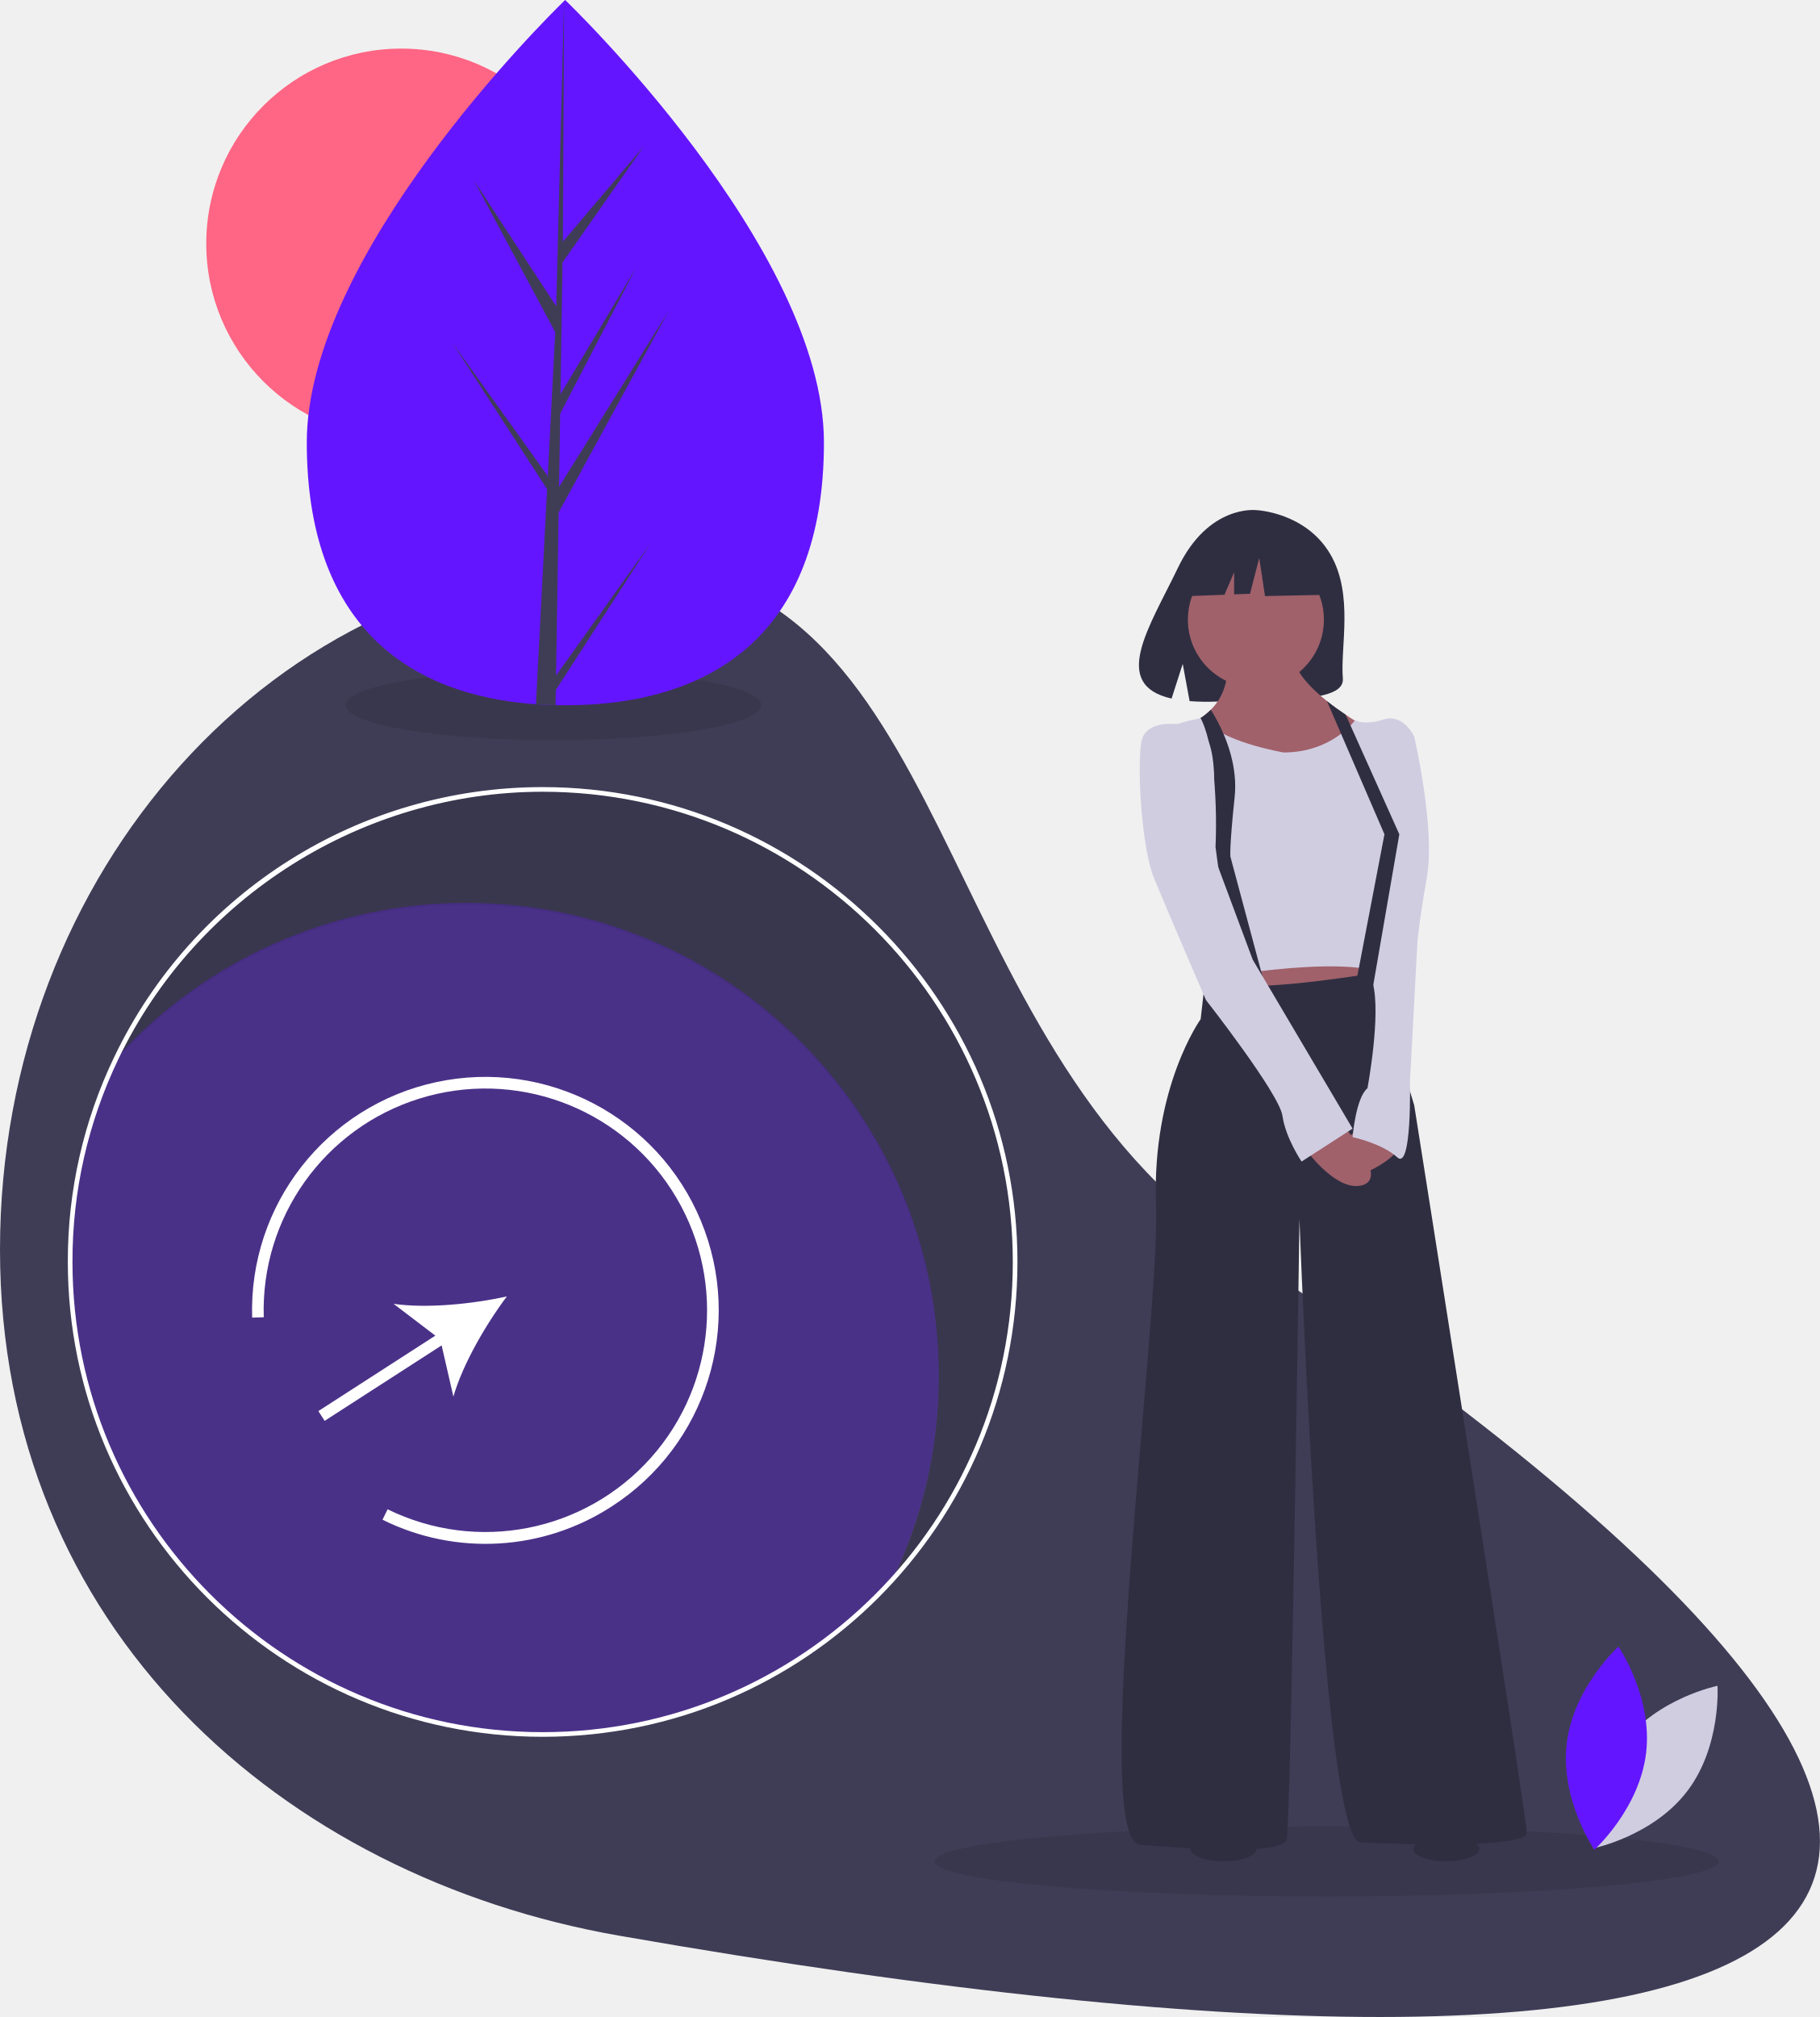
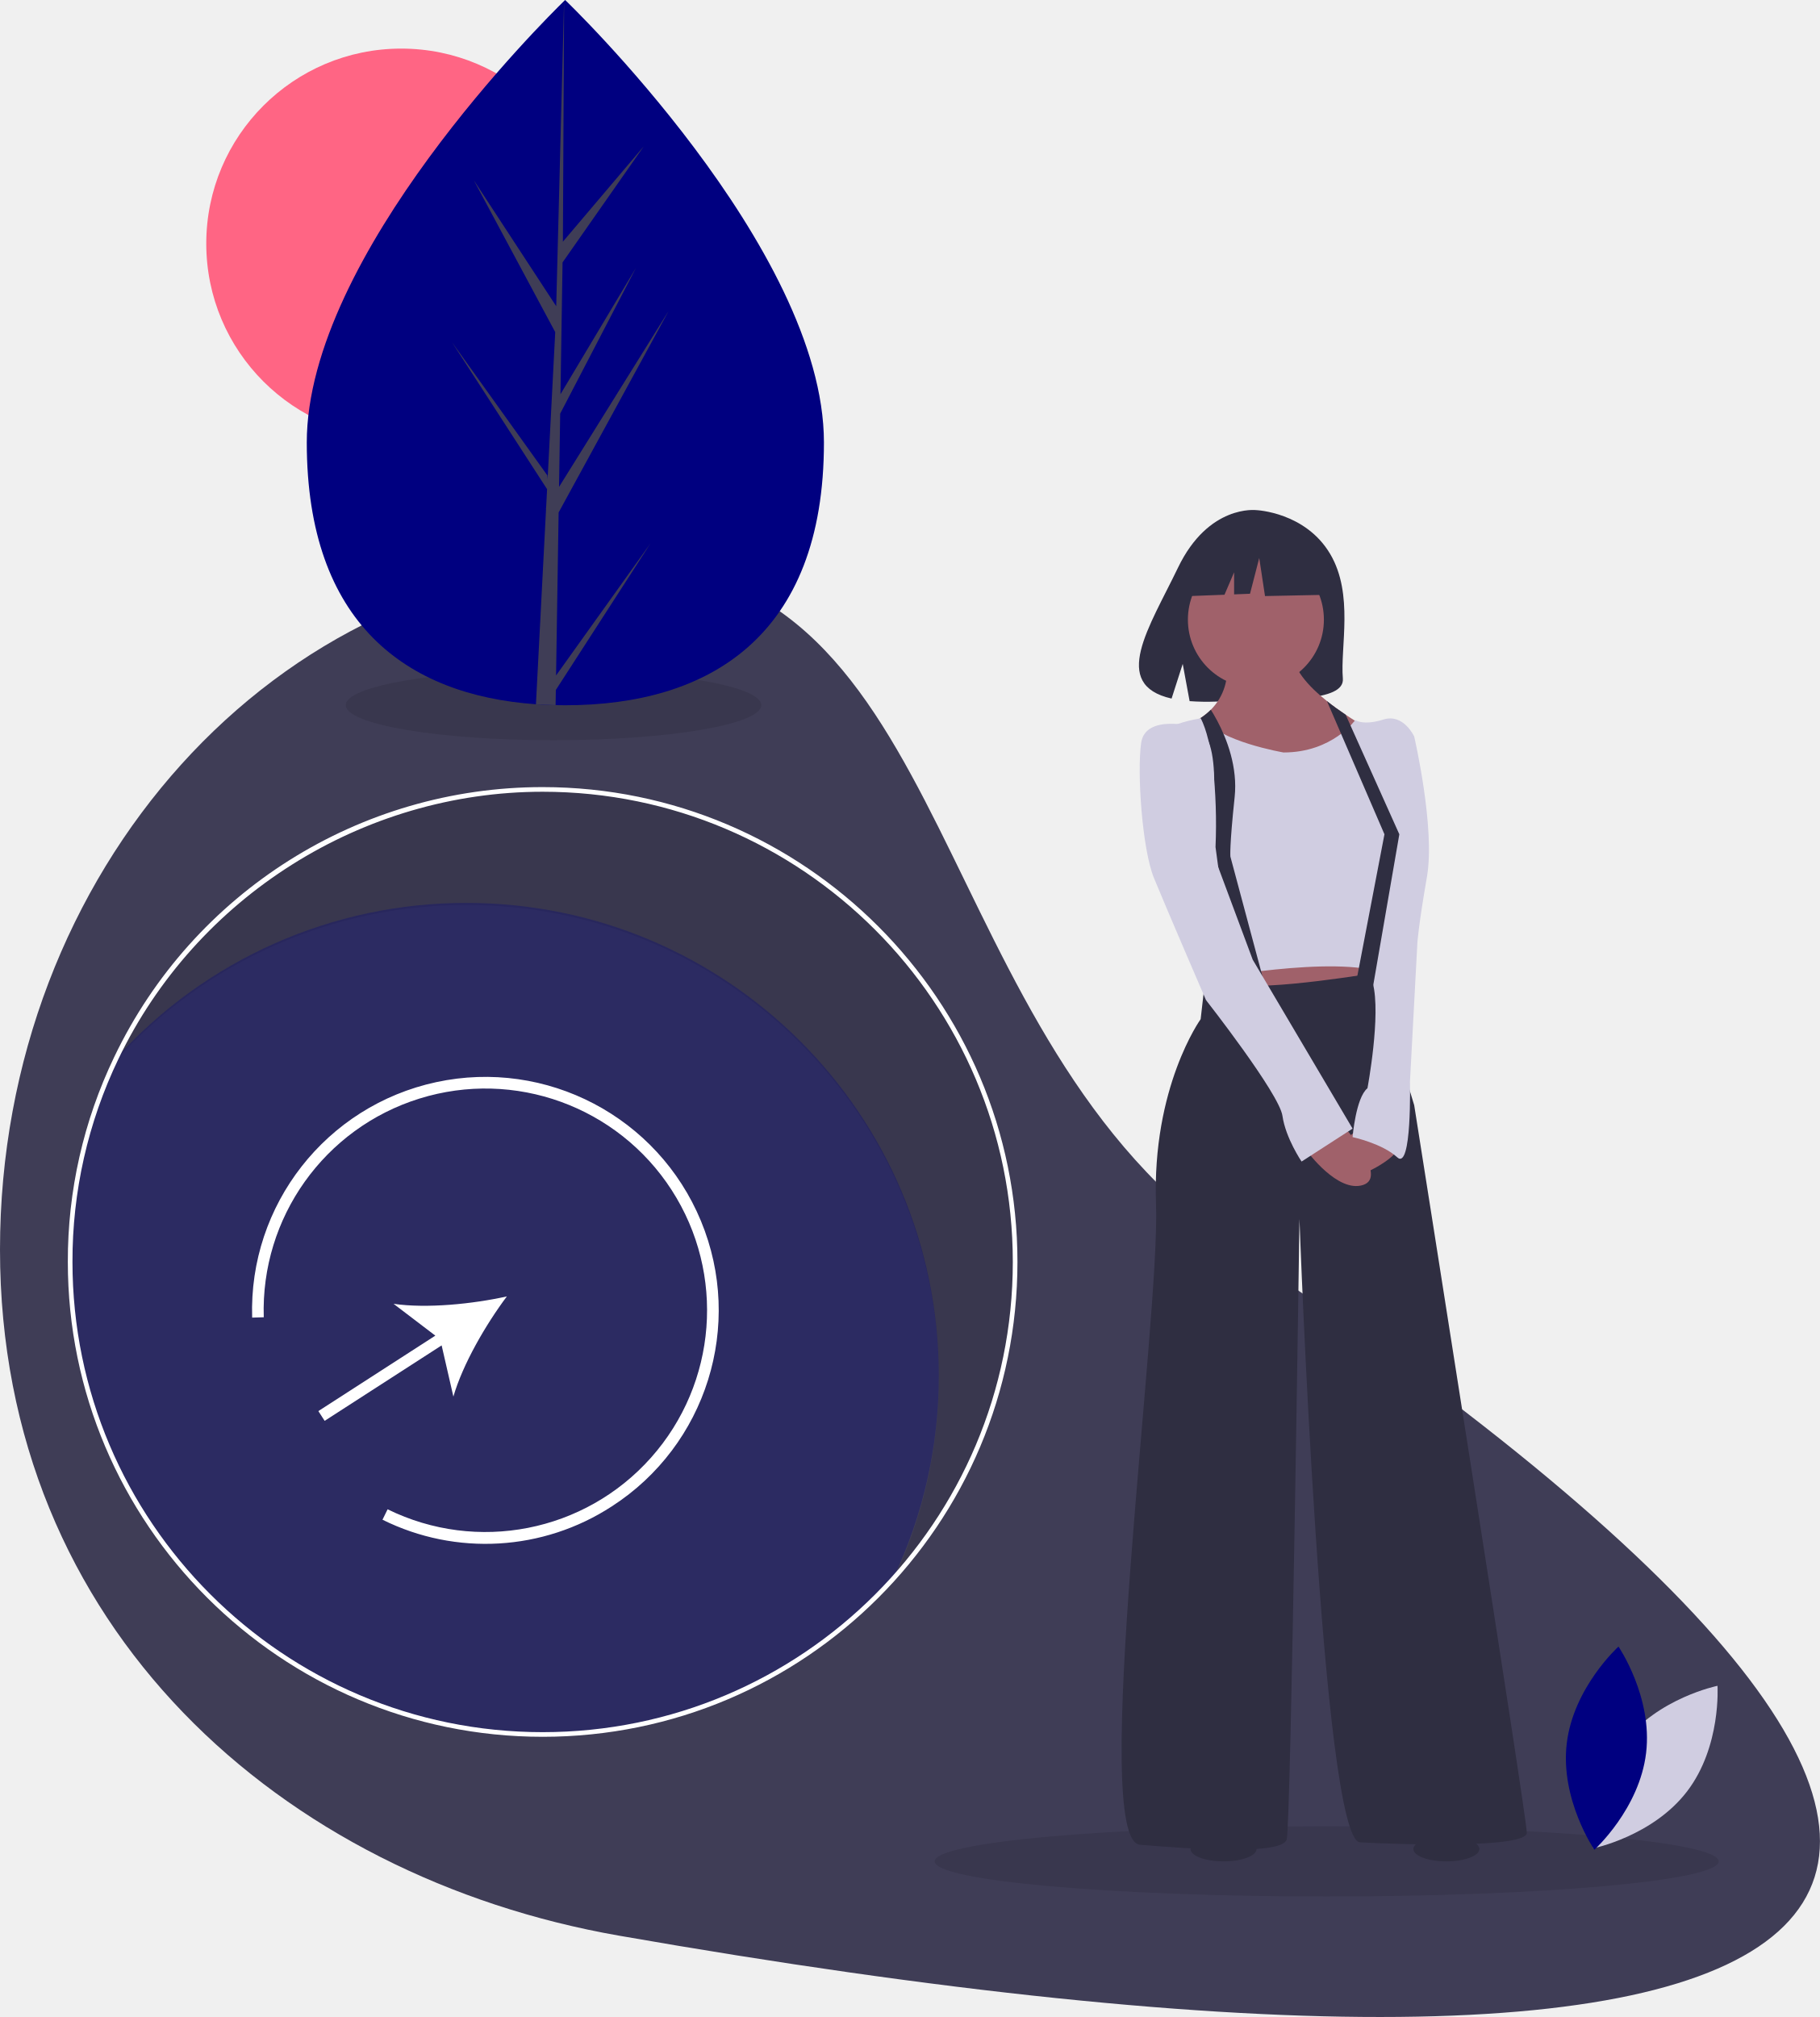
<svg xmlns="http://www.w3.org/2000/svg" id="b8ea24f2-0d0e-4134-9f6b-a081050070ad" data-name="Layer 1" width="783.928" height="868.734" viewBox="0 0 783.928 868.734">
  <path d="M741.277,553.829c427.439,285.996,288.519,392.565-266.62,295.504C329.606,823.973,208.036,717.032,208.036,553.829s119.37-295.504,266.62-295.504S605.636,463.073,741.277,553.829Z" transform="translate(-208.0361 -15.63315)" fill="#3f3d56" />
  <ellipse cx="571.456" cy="801.706" rx="168.859" ry="15.108" opacity="0.1" />
  <ellipse cx="238.428" cy="303.706" rx="89.5" ry="15.108" opacity="0.1" />
  <path d="M441.773,356.532A203.538,203.538,0,0,0,258.143,472.192,203.029,203.029,0,0,1,408.89,405.413c112.398,0,203.52,91.122,203.52,203.52a202.648,202.648,0,0,1-19.89,87.86,202.782,202.782,0,0,0,52.773-136.741C645.293,447.654,554.171,356.532,441.773,356.532Z" transform="translate(-208.0361 -15.63315)" opacity="0.1" />
-   <path d="M612.41,608.044a202.648,202.648,0,0,1-19.89,87.86,203.029,203.029,0,0,1-150.747,66.779c-112.398,0-203.52-91.122-203.52-203.52A202.648,202.648,0,0,1,258.143,471.303,203.029,203.029,0,0,1,408.89,404.524C521.288,404.524,612.41,495.646,612.41,608.044Z" transform="translate(-208.0361 -15.63315)" fill="#6415ff" opacity="0.3" />
+   <path d="M612.41,608.044a202.648,202.648,0,0,1-19.89,87.86,203.029,203.029,0,0,1-150.747,66.779c-112.398,0-203.52-91.122-203.52-203.52A202.648,202.648,0,0,1,258.143,471.303,203.029,203.029,0,0,1,408.89,404.524C521.288,404.524,612.41,495.646,612.41,608.044Z" transform="translate(-208.0361 -15.63315)" fill="#000080" opacity="0.3" />
  <path d="M441.773,763.683c-112.773,0-204.521-91.747-204.521-204.52a202.601,202.601,0,0,1,19.988-88.293A204.539,204.539,0,0,1,441.773,354.643c112.773,0,204.52,91.748,204.52,204.521a204.506,204.506,0,0,1-204.52,204.52Zm0-407.04c-77.489,0-149.215,45.176-182.729,115.093a200.605,200.605,0,0,0-19.792,87.428c0,111.67,90.85,202.52,202.521,202.52a202.506,202.506,0,0,0,202.52-202.52C644.293,447.494,553.443,356.643,441.773,356.643Z" transform="translate(-208.0361 -15.63315)" fill="#fff" />
  <path d="M907.392,766.268c-14.782,19.332-13.091,45.458-13.091,45.458s25.656-5.217,40.438-24.548,13.091-45.458,13.091-45.458S922.173,746.936,907.392,766.268Z" transform="translate(-208.0361 -15.63315)" fill="#d0cde1" />
-   <path d="M917.079,770.609c-2.868,24.166-22.286,41.727-22.286,41.727s-14.767-21.619-11.898-45.785,22.286-41.727,22.286-41.727S919.947,746.444,917.079,770.609Z" transform="translate(-208.0361 -15.63315)" fill="#6415ff" />
+   <path d="M917.079,770.609c-2.868,24.166-22.286,41.727-22.286,41.727s-14.767-21.619-11.898-45.785,22.286-41.727,22.286-41.727S919.947,746.444,917.079,770.609Z" transform="translate(-208.0361 -15.63315)" fill="#000080" />
  <circle cx="172.828" cy="104.911" r="83.979" fill="#ff6584" />
-   <path d="M562.937,206.166c.041,83.884-49.813,113.194-111.324,113.224q-2.143.001-4.266-.046-4.276-.09-8.463-.386c-55.517-3.904-98.667-34.672-98.705-112.684C340.141,125.541,443.274,23.608,451.009,16.071c.007,0,.007,0,.014-.007.294-.287.444-.431.444-.431S562.897,122.289,562.937,206.166Z" transform="translate(-208.0361 -15.63315)" fill="#6415ff" />
+   <path d="M562.937,206.166c.041,83.884-49.813,113.194-111.324,113.224q-2.143.001-4.266-.046-4.276-.09-8.463-.386c-55.517-3.904-98.667-34.672-98.705-112.684C340.141,125.541,443.274,23.608,451.009,16.071c.007,0,.007,0,.014-.007.294-.287.444-.431.444-.431S562.897,122.289,562.937,206.166Z" transform="translate(-208.0361 -15.63315)" fill="#000080" />
  <path d="M447.554,306.56l40.708-56.936-40.807,63.184-.106,6.535q-4.276-.09-8.463-.386l4.348-83.921-.034-.649.075-.123.413-7.93-40.971-63.302L443.807,220.395l.103,1.682,3.285-63.405L412.115,93.254l35.505,54.274,3.388-131.457.013-.437 0.0.431-.524,103.668L485.362,78.617,450.352,128.66l-.895,56.773,32.561-54.498-32.686,62.845-.497,31.569,47.254-75.861-47.434,86.874Z" transform="translate(-208.0361 -15.63315)" fill="#3f3d56" />
  <path d="M780.992,254.227c-10.675-18.037-31.794-18.877-31.794-18.877s-20.579-2.632-33.781,24.839c-12.305,25.605-29.287,50.326-2.734,56.32l4.796-14.928,2.97,16.039a103.895,103.895,0,0,0,11.361.194c28.436-.918,55.517.269,54.645-9.935C785.297,294.313,791.263,271.582,780.992,254.227Z" transform="translate(-208.0361 -15.63315)" fill="#2f2e41" />
  <polygon points="525.862 407.843 528.608 435.301 592.22 428.437 593.593 407.843 525.862 407.843" fill="#a0616a" />
  <path d="M727.034,438.578l-1.831,16.017s-21.052,29.289-19.221,79.63S677.151,808.353,699.118,810.184s61.324,4.576,63.155-2.288,5.492-267.263,5.492-267.263,9.61,267.588,26.086,268.503,71.85,2.746,71.85-4.119S817.189,491.665,817.189,491.665l-7.78-25.628-7.78-31.577s-48.51,8.238-61.782,5.034S727.034,438.578,727.034,438.578Z" transform="translate(-208.0361 -15.63315)" fill="#2f2e41" />
  <circle cx="540.964" cy="266.889" r="29.289" fill="#a0616a" />
  <path d="M800.257,331.032l-5.56,8.091-3.56,5.176-5.981,8.7-29.747,2.288s-7.226-2.334-15.564-5.743c-3.08-1.263-6.315-2.673-9.391-4.169-11.931-5.794-21.505-12.864-10.741-17.546a35.734,35.734,0,0,0,5.487-2.947,27.877,27.877,0,0,0,4.398-3.56,23.989,23.989,0,0,0,6.59-21.409l28.831-4.119c-.838,7.313,6.434,15.29,14.585,21.802,2.677,2.146,5.455,4.128,8.068,5.876C794.522,328.057,800.257,331.032,800.257,331.032Z" transform="translate(-208.0361 -15.63315)" fill="#a0616a" />
  <path d="M760.899,339.727s-28.145-4.805-34.552-14.873c0,0-27.687,3.432-25.399,18.077s25.17,94.732,25.17,94.732,57.205-10.983,78.257-2.746l12.814-102.054s-4.576-10.068-13.272-7.322-12.128.229-12.128.229S781.951,339.727,760.899,339.727Z" transform="translate(-208.0361 -15.63315)" fill="#d0cde1" />
  <path d="M786.527,500.36s19.679,21.967,8.695,25.628-24.255-14.645-24.255-14.645Z" transform="translate(-208.0361 -15.63315)" fill="#a0616a" />
  <path d="M792.934,502.19s-16.017,10.983-10.068,18.306,26.543-6.407,26.543-9.153S792.934,502.19,792.934,502.19Z" transform="translate(-208.0361 -15.63315)" fill="#a0616a" />
  <path d="M753.577,442.697l-13.272,2.288-8.695-64.528a231.696,231.696,0,0,0-1.158-35.083c-.97-7.78-2.59-15.258-5.254-20.493a27.877,27.877,0,0,0,4.398-3.56c3.185,5.048,8.997,15.738,10.247,28.223a45.48,45.48,0,0,1,.005,9.405c-2.288,21.509-1.831,25.628-1.831,25.628Z" transform="translate(-208.0361 -15.63315)" fill="#2f2e41" />
  <path d="M722.915,328.744s-21.509-5.949-23.34,6.865.458,45.764,5.492,58.121S727.491,446.358,727.491,446.358s31.577,40.273,32.95,49.883,8.238,19.679,8.238,19.679L790.646,501.733l-43.018-72.765-18.763-50.341S736.644,332.863,722.915,328.744Z" transform="translate(-208.0361 -15.63315)" fill="#d0cde1" />
  <path d="M807.121,330.574l10.068,2.288s9.153,39.357,5.492,60.409-4.119,28.374-4.119,28.374l-3.203,59.951s.915,38.442-5.492,32.493-19.221-8.695-19.221-8.695,1.373-16.933,6.407-21.052c0,0,5.949-31.577,2.288-45.307S807.121,330.574,807.121,330.574Z" transform="translate(-208.0361 -15.63315)" fill="#d0cde1" />
  <path d="M810.782,374.966,799.112,442.468l-7.093-2.975,12.356-64.528-13.24-30.667-11.533-26.703c2.677,2.146,5.455,4.128,8.068,5.876l7.025,15.651Z" transform="translate(-208.0361 -15.63315)" fill="#2f2e41" />
  <polygon points="568.236 236.855 547.372 225.926 518.559 230.397 512.598 256.726 527.437 256.155 531.583 246.482 531.583 255.996 538.43 255.732 542.404 240.332 544.888 256.726 569.23 256.229 568.236 236.855" fill="#2f2e41" />
  <ellipse cx="527.019" cy="796.374" rx="14.22" ry="5.332" fill="#2f2e41" />
  <ellipse cx="623.003" cy="796.374" rx="14.22" ry="5.332" fill="#2f2e41" />
  <path d="M471.582,664.428a99.804,99.804,0,0,1-98.791,5.755l2.201-4.49A95.5,95.5,0,1,0,321.647,582.983l-4.998.153A100.505,100.505,0,1,1,471.582,664.428Z" transform="translate(-208.0361 -15.63315)" fill="#fff" />
  <path d="M426.354,574.008c-14.785,3.273-34.463,5.267-48.801,3.184l17.999,13.707L345.164,623.398l2.71,4.202,50.389-32.499,5.065,22.054C407.344,603.235,417.277,586.132,426.354,574.008Z" transform="translate(-208.0361 -15.63315)" fill="#fff" />
</svg>
